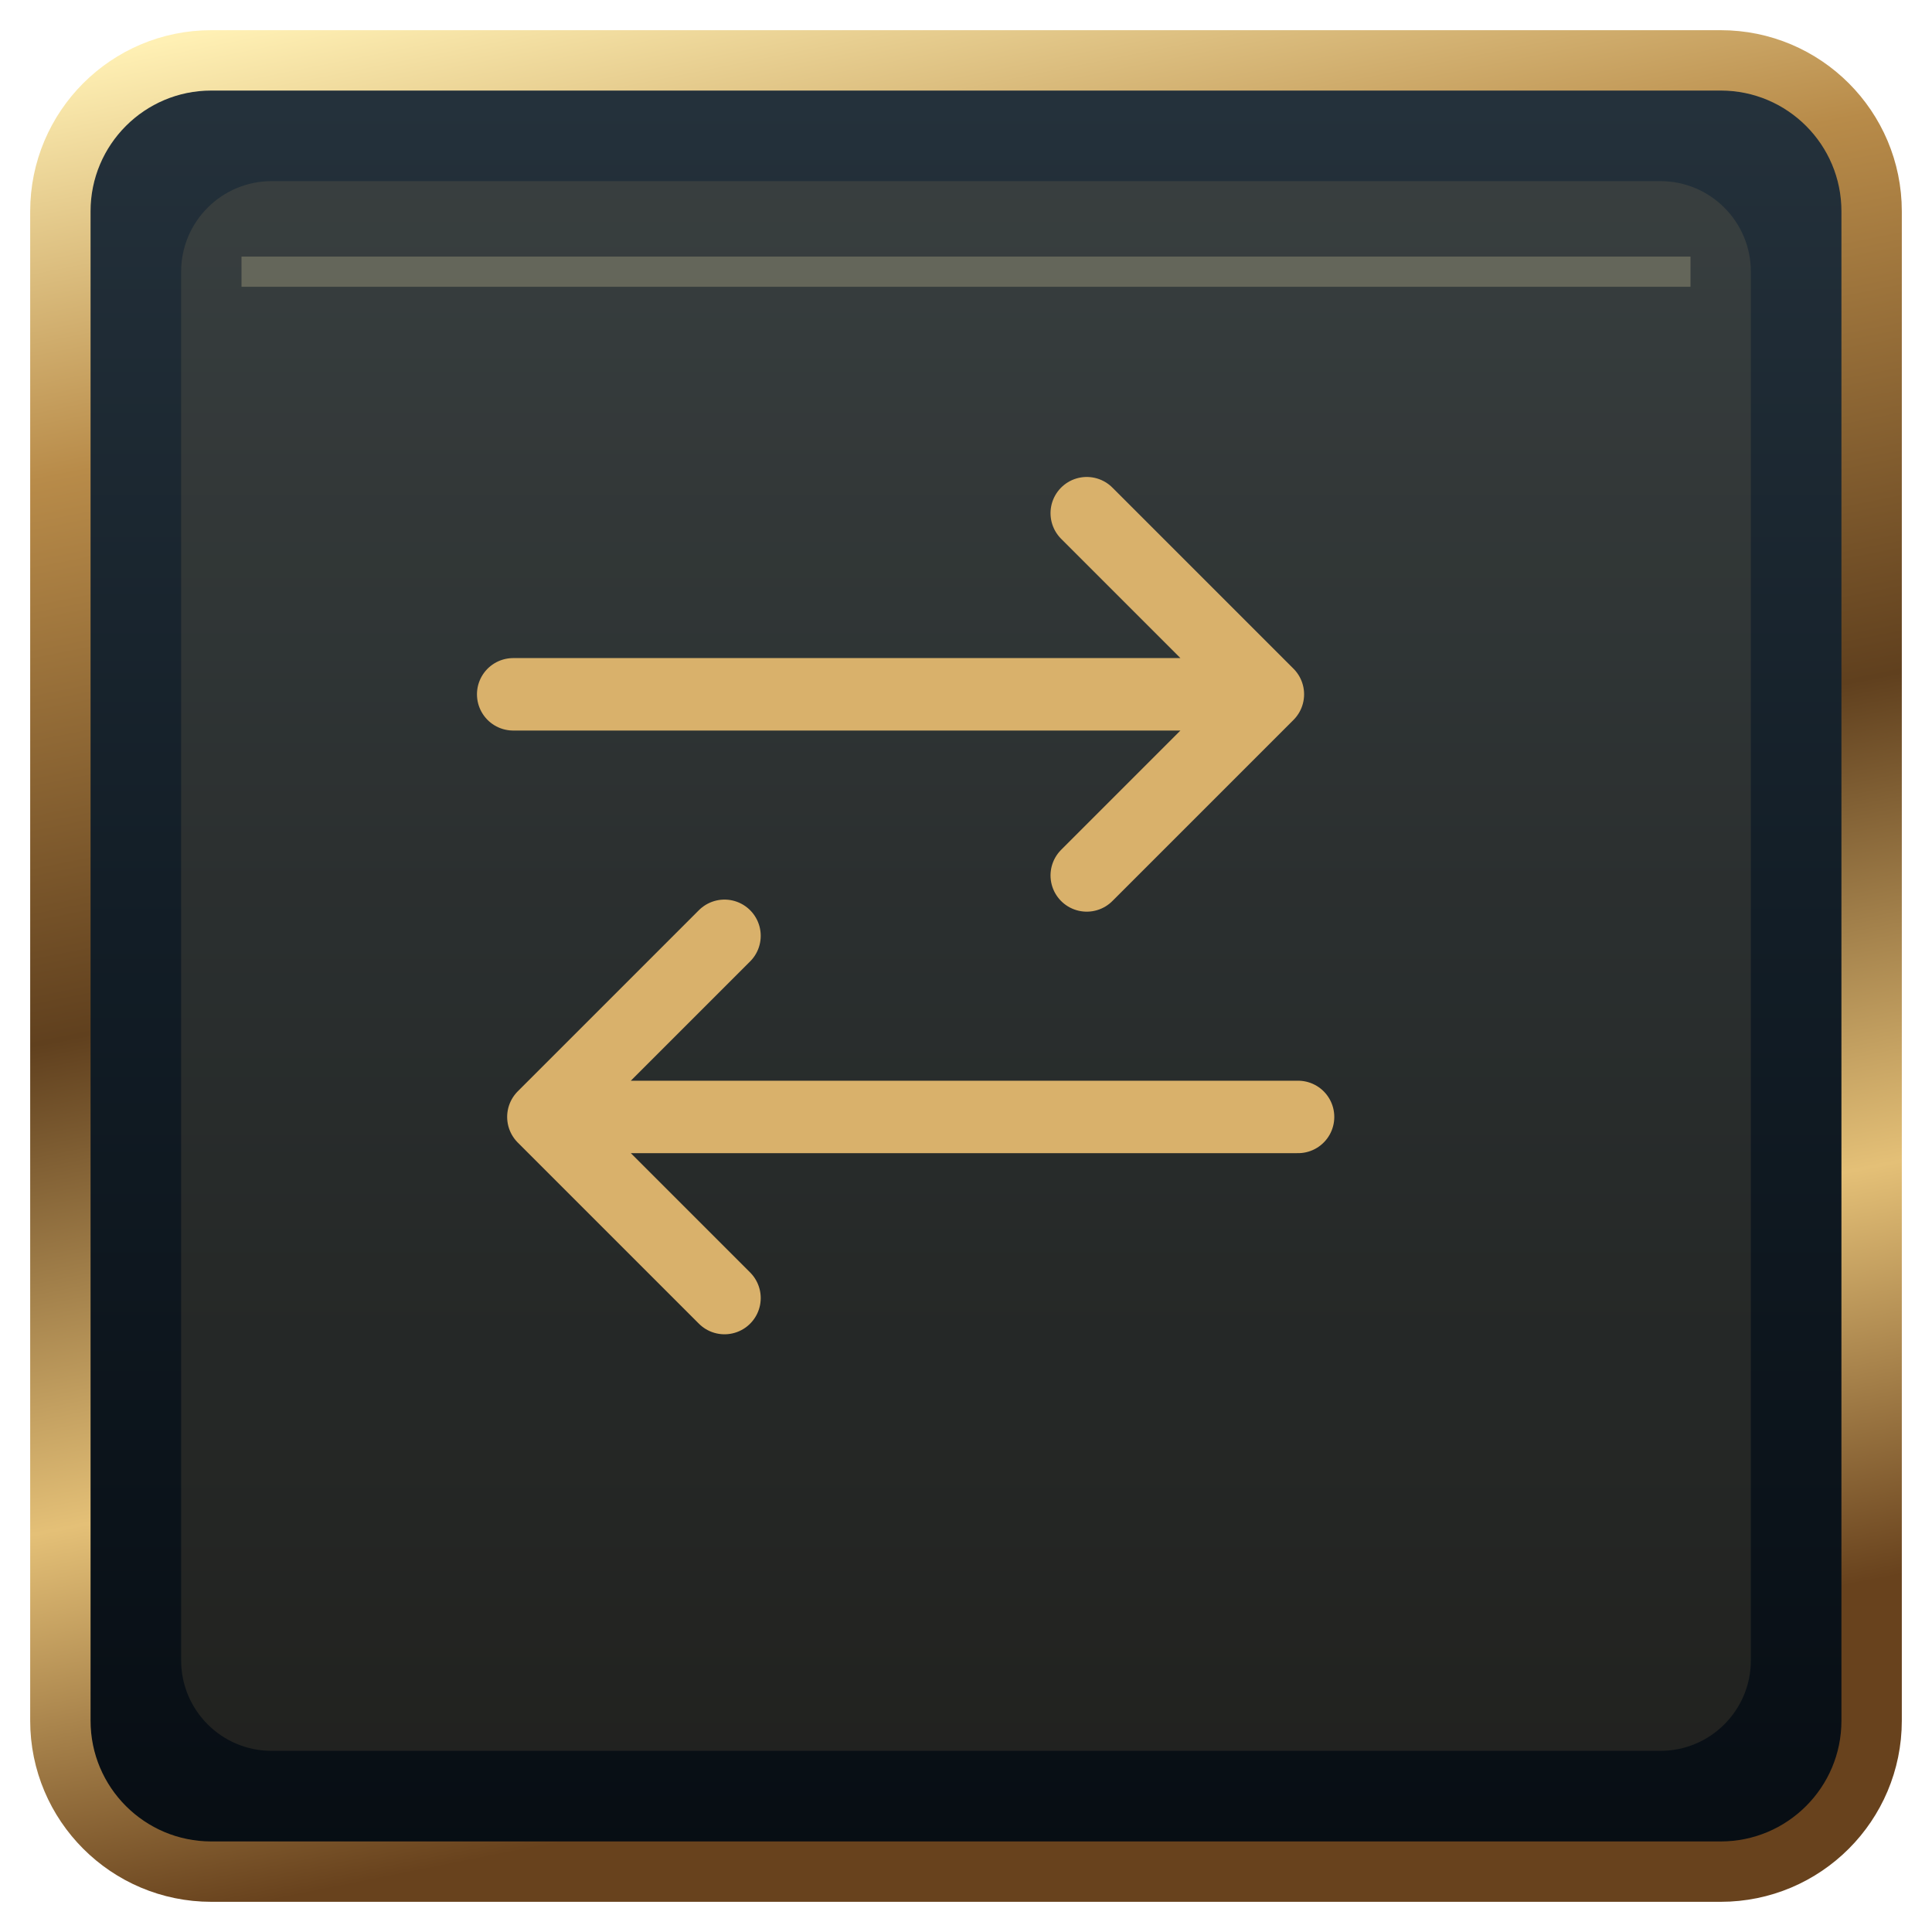
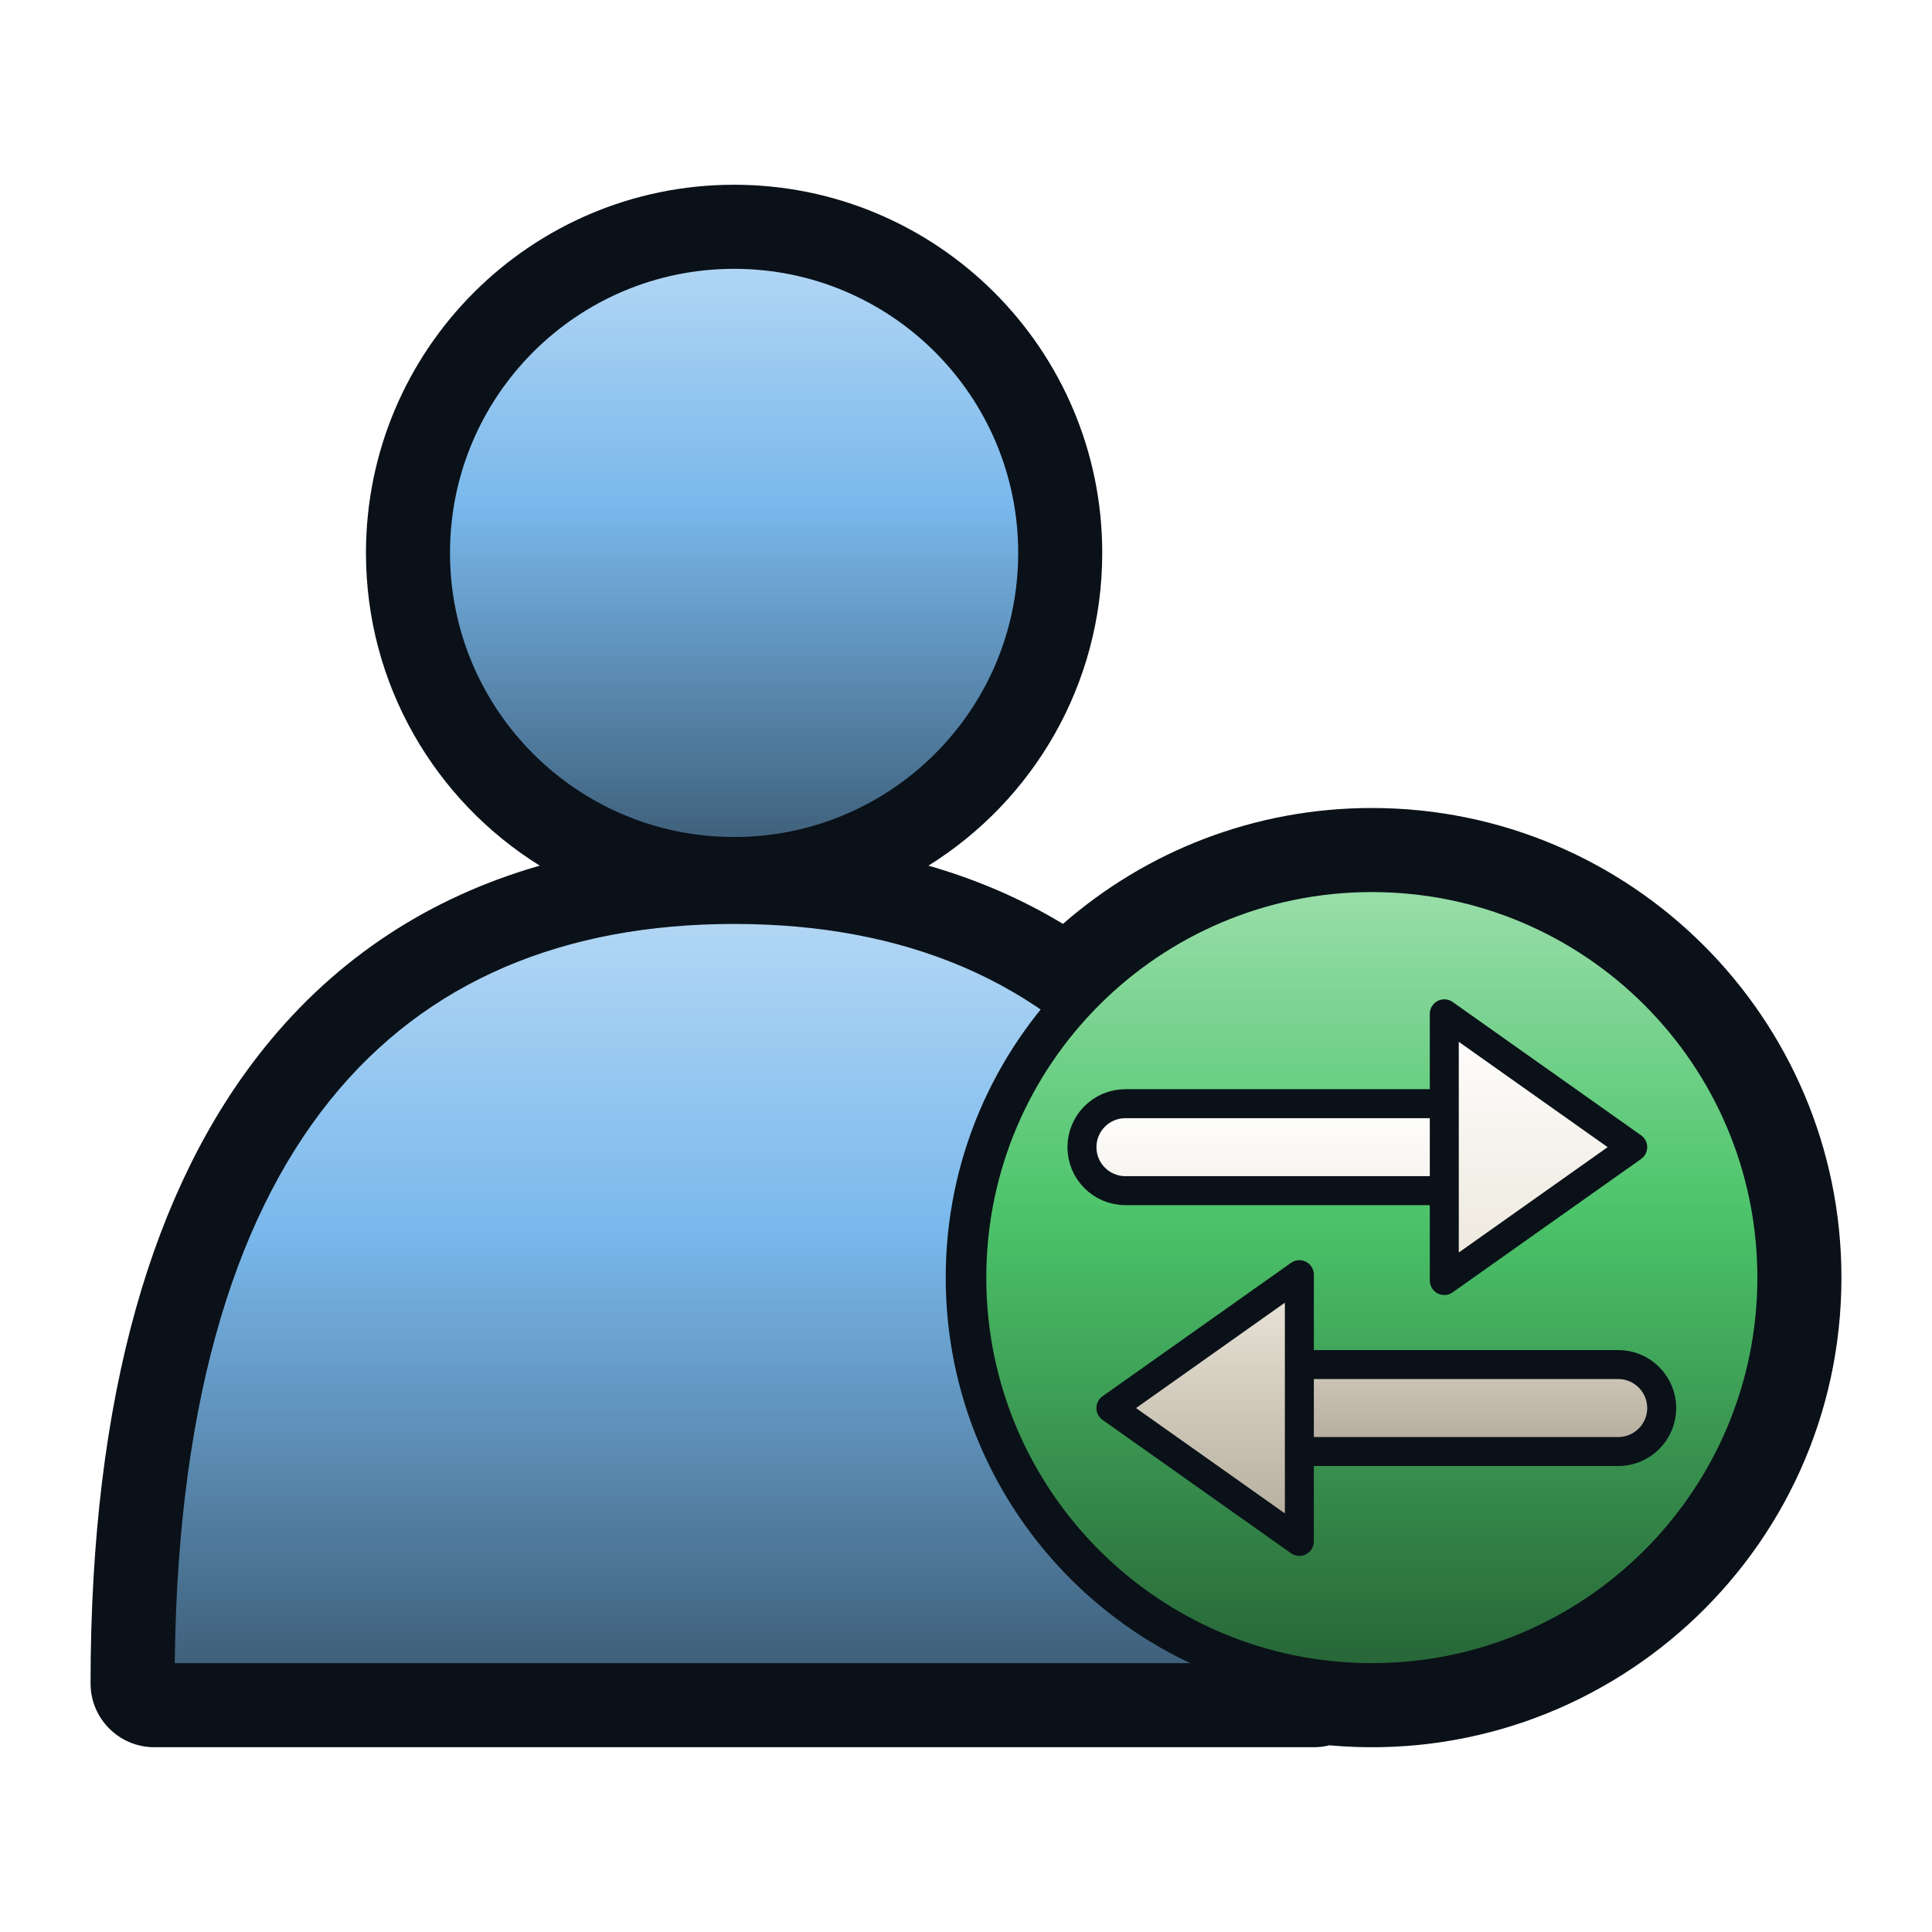
<svg xmlns="http://www.w3.org/2000/svg" width="64" height="64" viewBox="0 0 64 64">
  <defs>
-     <linearGradient id="gold" x2="0.2" y2="1">
-       <stop stop-color="#fff0b4" />
-       <stop offset=".22" stop-color="#b88b49" />
-       <stop offset=".52" stop-color="#60401e" />
-       <stop offset=".78" stop-color="#e4c077" />
-       <stop offset="1" stop-color="#68421d" />
+     <linearGradient id="linear-gradient-1" x1="24.318" y1="29.935" x2="24.318" y2="55.766" gradientUnits="userSpaceOnUse">
+       <stop offset="0" stop-color="#b5d8f5" />
+       <stop offset="0.42" stop-color="#79b8ec" />
+       <stop offset="1" stop-color="#3c5c76" />
    </linearGradient>
-     <linearGradient id="dark" x2="0" y2="1">
-       <stop stop-color="#25323c" />
-       <stop offset=".48" stop-color="#121d26" />
-       <stop offset="1" stop-color="#070d13" />
+     <linearGradient id="linear-gradient-2" x1="24.318" y1="8.233" x2="24.318" y2="28.399" gradientUnits="userSpaceOnUse">
+       <stop offset="0" stop-color="#b5d8f5" />
+       <stop offset="0.42" stop-color="#79b8ec" />
+       <stop offset="1" stop-color="#3c5c76" />
    </linearGradient>
-     <linearGradient id="blue" x2="0" y2="1">
-       <stop stop-color="#8bb9df" />
-       <stop offset=".24" stop-color="#3e709d" />
-       <stop offset=".75" stop-color="#173957" />
-       <stop offset="1" stop-color="#0d1e30" />
+     <linearGradient id="linear-gradient-3" x1="45.444" y1="28.879" x2="45.444" y2="55.766" gradientUnits="userSpaceOnUse">
+       <stop offset="0" stop-color="#9ddfad" />
+       <stop offset="0.42" stop-color="#4cc46a" />
+       <stop offset="1" stop-color="#266235" />
    </linearGradient>
-     <linearGradient id="red" x2="0" y2="1">
-       <stop stop-color="#ffc0ad" />
-       <stop offset=".3" stop-color="#e94c5b" />
-       <stop offset="1" stop-color="#7d1b30" />
+     <linearGradient id="linear-gradient-4" x1="45.444" y1="36.561" x2="45.444" y2="48.084" gradientUnits="userSpaceOnUse">
+       <stop offset="0" stop-color="#ffffff" />
+       <stop offset="0.5" stop-color="#ece7db" />
+       <stop offset="1" stop-color="#b2aa9a" />
    </linearGradient>
-     <linearGradient id="mana" x2="0" y2="1">
-       <stop stop-color="#bdeaff" />
-       <stop offset=".3" stop-color="#419ee6" />
-       <stop offset="1" stop-color="#174c92" />
-     </linearGradient>
-     <linearGradient id="amber" x2="0" y2="1">
-       <stop stop-color="#fff0a5" />
-       <stop offset=".3" stop-color="#dba13b" />
-       <stop offset="1" stop-color="#8e5217" />
-     </linearGradient>
-     <linearGradient id="purple" x2="0" y2="1">
-       <stop stop-color="#f2cfff" />
-       <stop offset=".3" stop-color="#a56de5" />
-       <stop offset="1" stop-color="#4e267d" />
-     </linearGradient>
-     <linearGradient id="green" x2="0" y2="1">
-       <stop stop-color="#d3ffc0" />
-       <stop offset=".3" stop-color="#68c56a" />
-       <stop offset="1" stop-color="#245e35" />
+     <linearGradient id="linear-gradient-5" x1="45.444" y1="33.584" x2="45.444" y2="51.061" gradientUnits="userSpaceOnUse">
+       <stop offset="0" stop-color="#ffffff" />
+       <stop offset="0.5" stop-color="#ece7db" />
+       <stop offset="1" stop-color="#b2aa9a" />
    </linearGradient>
  </defs>
-   <rect x="2" y="2" width="60" height="60" rx="5" fill="url(#dark)" stroke="url(#gold)" stroke-width="2" />
-   <rect x="6" y="6" width="52" height="52" rx="3" fill="#d9b16b" opacity=".12" />
-   <path d="M8 9 H56" stroke="#fff0ba" opacity=".23" />
-   <g transform="translate(12 12)" stroke="#d9b16b" fill="none" stroke-width="2.4" stroke-linejoin="round" stroke-linecap="round">
-     <path d="M5 11 H30 M24 5 L30 11 L24 17 M31 25 H6 M12 19 L6 25 L12 31" />
+   <g id="Layer_1" data-name="Layer 1">
+     <g id="emblem">
+       <path id="halo" d="M30.756 28.676 C32.344 29.131 33.834 29.772 35.212 30.605 C37.959 28.205 41.545 26.766 45.444 26.766 C54.033 26.766 61 33.733 61 42.322 C61 51.49 53.126 58.632 44.037 57.816 C43.873 57.857 43.7 57.879 43.523 57.879 L5.113 57.879 C3.946 57.879 3 56.933 3 55.766 C3 46.193 5.072 39.302 8.746 34.723 C11.169 31.703 14.269 29.712 17.88 28.676 C14.423 26.524 12.123 22.689 12.123 18.316 C12.123 11.58 17.582 6.12 24.318 6.12 C31.054 6.12 36.513 11.58 36.513 18.316 C36.513 22.689 34.213 26.523 30.756 28.676 Z" fill="#0a1118" />
+       <path id="body" d="M5.113 55.766 C5.113 37.617 12.795 29.935 24.318 29.935 C35.841 29.935 43.523 37.617 43.523 55.766 Z" fill="url(#linear-gradient-1)" stroke="#0a1118" stroke-width="1.344" stroke-linejoin="round" />
+       <path id="head" d="M34.401 18.316 C34.401 23.885 29.887 28.399 24.318 28.399 C18.748 28.399 14.235 23.885 14.235 18.316 C14.235 12.746 18.748 8.233 24.318 8.233 C29.887 8.233 34.401 12.746 34.401 18.316 Z" fill="url(#linear-gradient-2)" stroke="#0a1118" stroke-width="1.344" stroke-linejoin="round" />
+       <path id="badge" d="M58.887 42.322 C58.887 49.745 52.867 55.766 45.444 55.766 C38.021 55.766 32 49.745 32 42.322 C32 34.9 38.021 28.879 45.444 28.879 C52.867 28.879 58.887 34.9 58.887 42.322 Z" fill="url(#linear-gradient-3)" stroke="#0a1118" stroke-width="1.344" stroke-linejoin="round" />
+       <path id="arrows" d="M37.281 36.561 L48.805 36.561 C49.6 36.561 50.245 37.206 50.245 38.001 C50.245 38.797 49.6 39.442 48.805 39.442 L37.281 39.442 C36.486 39.442 35.841 38.797 35.841 38.001 C35.841 37.206 36.486 36.561 37.281 36.561 Z M42.083 45.203 L53.606 45.203 C54.401 45.203 55.046 45.848 55.046 46.644 C55.046 47.439 54.401 48.084 53.606 48.084 L42.083 48.084 C41.287 48.084 40.642 47.439 40.642 46.644 C40.642 45.848 41.287 45.203 42.083 45.203 Z" fill="url(#linear-gradient-4)" stroke="#0a1118" stroke-width="0.96" stroke-linejoin="round" />
+       <path id="heads" d="M47.844 42.419 L47.844 33.584 L54.086 38.001 Z M36.801 46.644 L43.043 42.226 L43.043 51.061 Z" fill="url(#linear-gradient-5)" stroke="#0a1118" stroke-width="0.96" stroke-linejoin="round" />
+     </g>
  </g>
</svg>
